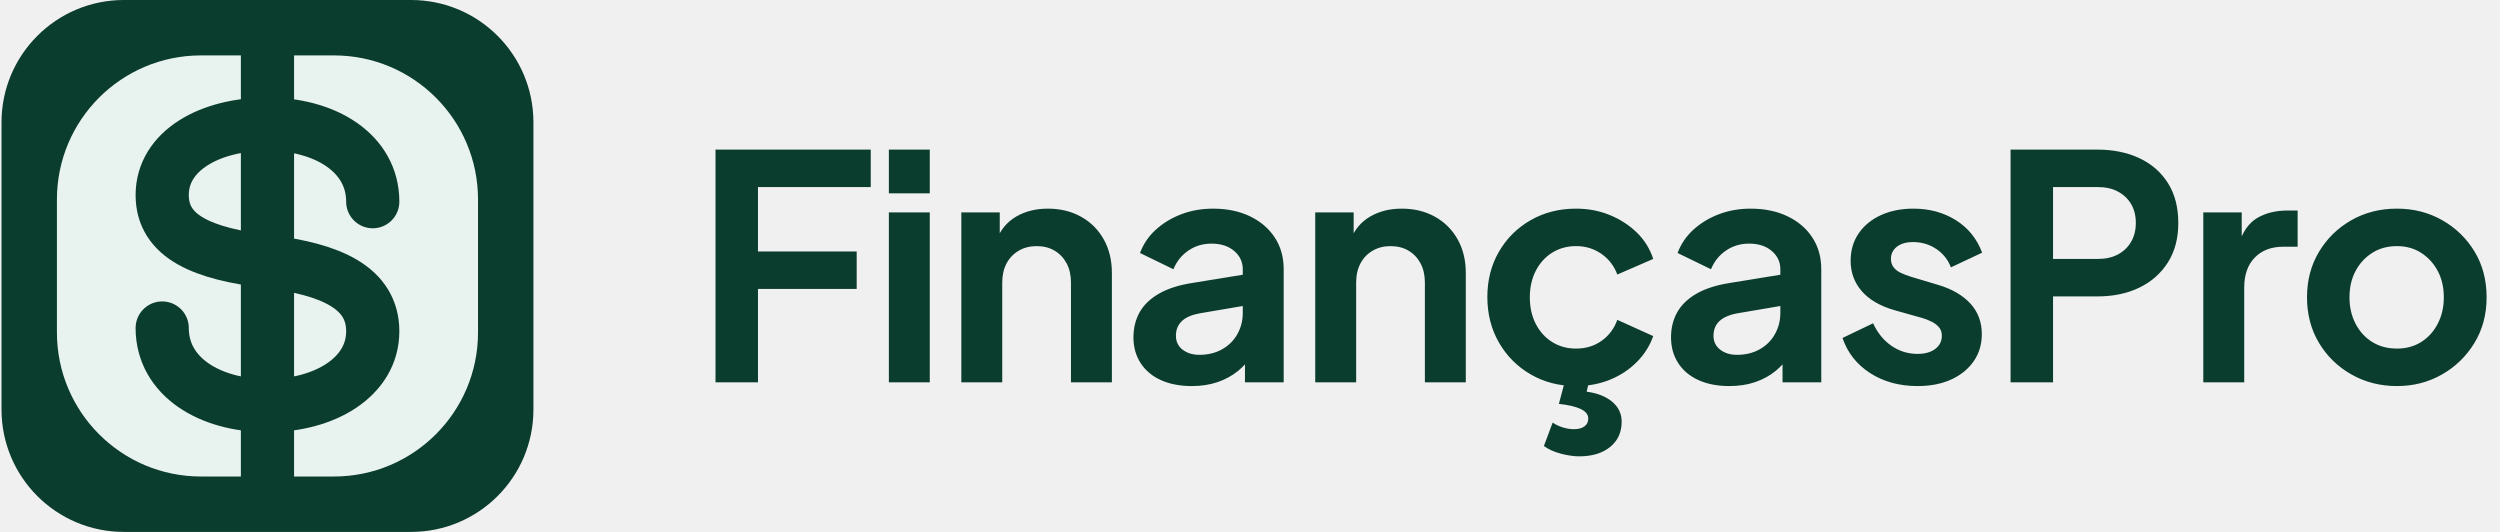
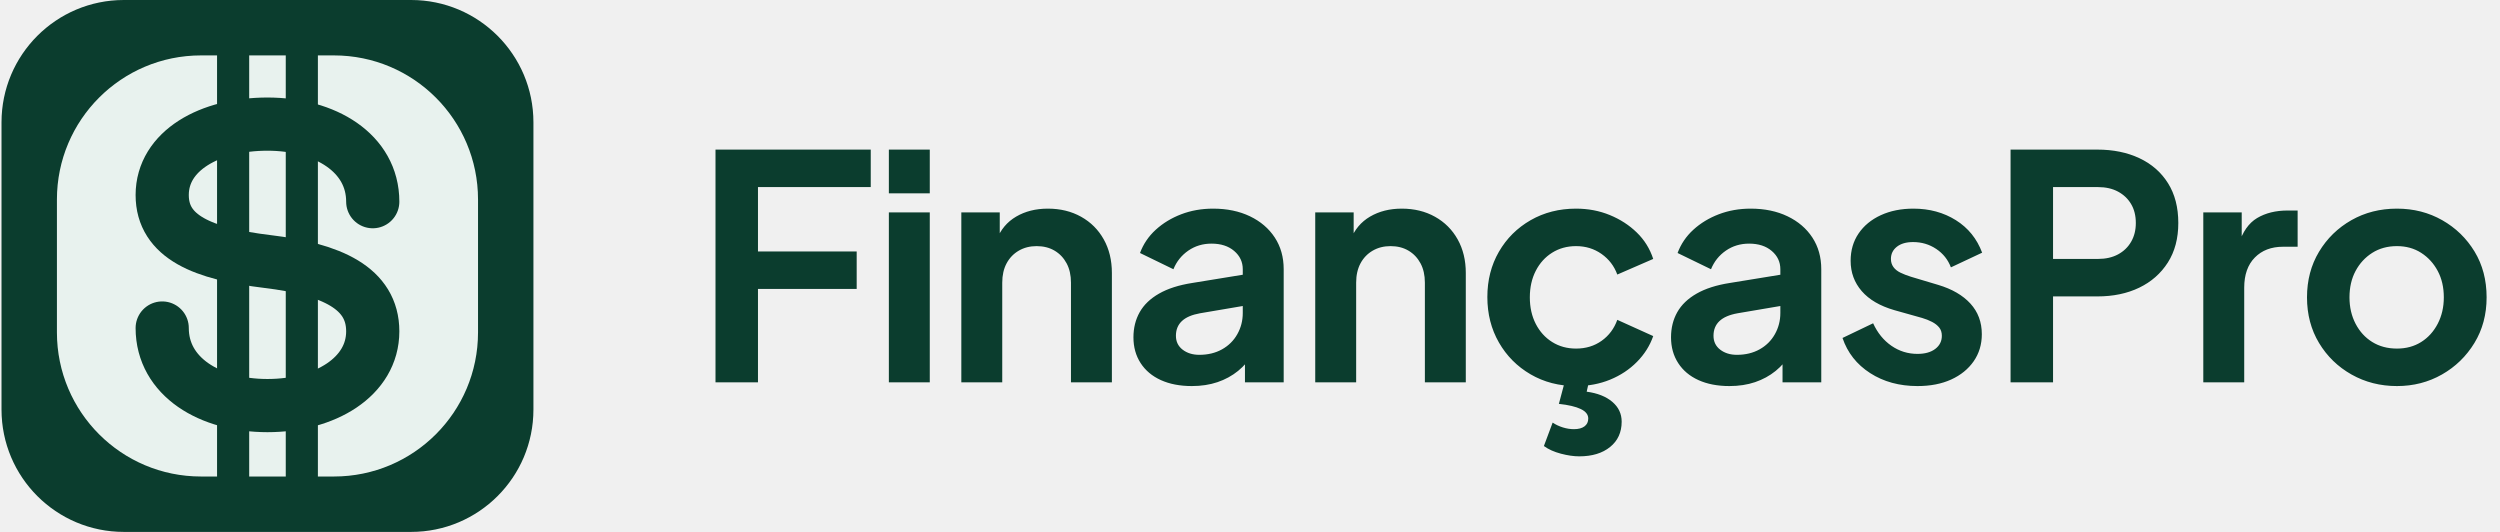
<svg xmlns="http://www.w3.org/2000/svg" viewBox="0 0 187.772 40" width="188" height="40" role="img" aria-label="FinançasPro">
  <rect width="40" height="40" rx="9.2" fill="#0B3D2E" />
  <g transform="scale(0.833333)">
    <mask id="fpl">
      <rect width="48" height="48" fill="#fff" />
      <path d="M33.5,18.2 C33.5,13.8 29.2,11.2 24,11.2 C18.8,11.2 14.5,13.6 14.5,17.6 C14.5,21.4 18.2,22.9 24,23.6 C29.8,24.3 33.5,26 33.5,29.9 C33.5,34 29.2,36.6 24,36.6 C18.8,36.6 14.5,34 14.5,29.6" fill="none" stroke="#000" stroke-width="4.8" stroke-linecap="round" />
-       <path d="M24,5 V43" fill="none" stroke="#000" stroke-width="4.8" stroke-linecap="round" />
+       <path d="M20.9,5 V43 M27.1,5 V43" fill="none" stroke="#000" stroke-width="2.9" stroke-linecap="round" />
    </mask>
    <rect x="5" y="5" width="38" height="38" rx="13" fill="#E8F2EE" mask="url(#fpl)" />
  </g>
  <g transform="translate(52,28.75) scale(0.0234899,-0.0234899)">
    <path d="M72.0 0.0V745.0H569.0V625.0H208.0V419.0H524.0V299.0H208.0V0.0Z M627.0 0.0V544.0H758.0V0.0ZM627.0 605.0V745.0H758.0V605.0Z M859.0 0.0V544.0H982.0V437.0L972.0 456.0Q991.0 505.0 1034.5 530.5Q1078.0 556.0 1136.0 556.0Q1196.0 556.0 1242.5 530.0Q1289.0 504.0 1315.0 457.5Q1341.0 411.0 1341.0 350.0V0.0H1210.0V319.0Q1210.0 355.0 1196.0 381.0Q1182.0 407.0 1157.5 421.5Q1133.0 436.0 1100.0 436.0Q1068.0 436.0 1043.0 421.5Q1018.0 407.0 1004.0 381.0Q990.0 355.0 990.0 319.0V0.0Z M1597.0 -12.0Q1540.0 -12.0 1498.0 7.0Q1456.0 26.0 1433.0 61.5Q1410.0 97.0 1410.0 144.0Q1410.0 189.0 1430.0 224.5Q1450.0 260.0 1492.0 284.0Q1534.0 308.0 1598.0 318.0L1776.0 347.0V247.0L1623.0 221.0Q1584.0 214.0 1565.0 196.0Q1546.0 178.0 1546.0 149.0Q1546.0 121.0 1567.5 104.5Q1589.0 88.0 1621.0 88.0Q1662.0 88.0 1693.5 105.5Q1725.0 123.0 1742.5 154.0Q1760.0 185.0 1760.0 222.0V362.0Q1760.0 397.0 1732.5 420.5Q1705.0 444.0 1660.0 444.0Q1618.0 444.0 1585.5 421.5Q1553.0 399.0 1538.0 362.0L1431.0 414.0Q1447.0 457.0 1481.5 488.5Q1516.0 520.0 1563.0 538.0Q1610.0 556.0 1665.0 556.0Q1732.0 556.0 1783.0 531.5Q1834.0 507.0 1862.5 463.5Q1891.0 420.0 1891.0 362.0V0.0H1767.0V93.0L1795.0 95.0Q1774.0 60.0 1745.0 36.5Q1716.0 13.0 1679.0 0.5Q1642.0 -12.0 1597.0 -12.0Z M1992.0 0.0V544.0H2115.0V437.0L2105.0 456.0Q2124.0 505.0 2167.5 530.5Q2211.0 556.0 2269.0 556.0Q2329.0 556.0 2375.5 530.0Q2422.0 504.0 2448.0 457.5Q2474.0 411.0 2474.0 350.0V0.0H2343.0V319.0Q2343.0 355.0 2329.0 381.0Q2315.0 407.0 2290.5 421.5Q2266.0 436.0 2233.0 436.0Q2201.0 436.0 2176.0 421.5Q2151.0 407.0 2137.0 381.0Q2123.0 355.0 2123.0 319.0V0.0Z M2827.0 -12.0Q2746.0 -12.0 2681.5 25.5Q2617.0 63.0 2580.0 127.5Q2543.0 192.0 2543.0 273.0Q2543.0 354.0 2580.0 418.0Q2617.0 482.0 2681.5 519.0Q2746.0 556.0 2827.0 556.0Q2885.0 556.0 2935.0 535.5Q2985.0 515.0 3021.5 479.5Q3058.0 444.0 3074.0 395.0L2959.0 345.0Q2944.0 386.0 2908.5 411.0Q2873.0 436.0 2827.0 436.0Q2784.0 436.0 2750.5 415.0Q2717.0 394.0 2698.0 357.0Q2679.0 320.0 2679.0 272.0Q2679.0 224.0 2698.0 187.0Q2717.0 150.0 2750.5 129.0Q2784.0 108.0 2827.0 108.0Q2874.0 108.0 2909.0 133.0Q2944.0 158.0 2959.0 200.0L3074.0 148.0Q3058.0 102.0 3022.0 65.5Q2986.0 29.0 2936.0 8.5Q2886.0 -12.0 2827.0 -12.0ZM2837.0 -237.0Q2811.0 -237.0 2778.5 -228.5Q2746.0 -220.0 2724.0 -204.0L2752.0 -129.0Q2767.0 -139.0 2785.0 -144.5Q2803.0 -150.0 2820.0 -150.0Q2842.0 -150.0 2854.0 -141.0Q2866.0 -132.0 2866.0 -116.0Q2866.0 -97.0 2842.0 -85.5Q2818.0 -74.0 2772.0 -69.0L2793.0 10.0H2870.0L2861.0 -30.0Q2913.0 -37.0 2943.0 -62.5Q2973.0 -88.0 2973.0 -126.0Q2973.0 -177.0 2936.0 -207.0Q2899.0 -237.0 2837.0 -237.0Z M3318.0 -12.0Q3261.0 -12.0 3219.0 7.0Q3177.0 26.0 3154.0 61.5Q3131.0 97.0 3131.0 144.0Q3131.0 189.0 3151.0 224.5Q3171.0 260.0 3213.0 284.0Q3255.0 308.0 3319.0 318.0L3497.0 347.0V247.0L3344.0 221.0Q3305.0 214.0 3286.0 196.0Q3267.0 178.0 3267.0 149.0Q3267.0 121.0 3288.5 104.5Q3310.0 88.0 3342.0 88.0Q3383.0 88.0 3414.5 105.5Q3446.0 123.0 3463.5 154.0Q3481.0 185.0 3481.0 222.0V362.0Q3481.0 397.0 3453.5 420.5Q3426.0 444.0 3381.0 444.0Q3339.0 444.0 3306.5 421.5Q3274.0 399.0 3259.0 362.0L3152.0 414.0Q3168.0 457.0 3202.5 488.5Q3237.0 520.0 3284.0 538.0Q3331.0 556.0 3386.0 556.0Q3453.0 556.0 3504.0 531.5Q3555.0 507.0 3583.5 463.5Q3612.0 420.0 3612.0 362.0V0.0H3488.0V93.0L3516.0 95.0Q3495.0 60.0 3466.0 36.5Q3437.0 13.0 3400.0 0.5Q3363.0 -12.0 3318.0 -12.0Z M3920.0 -12.0Q3833.0 -12.0 3768.5 29.5Q3704.0 71.0 3680.0 142.0L3778.0 189.0Q3799.0 143.0 3836.5 117.0Q3874.0 91.0 3920.0 91.0Q3956.0 91.0 3977.0 107.0Q3998.0 123.0 3998.0 149.0Q3998.0 165.0 3989.5 175.5Q3981.0 186.0 3966.5 193.5Q3952.0 201.0 3935.0 206.0L3846.0 231.0Q3777.0 251.0 3741.5 292.0Q3706.0 333.0 3706.0 389.0Q3706.0 439.0 3731.5 476.5Q3757.0 514.0 3802.5 535.0Q3848.0 556.0 3907.0 556.0Q3984.0 556.0 4043.0 519.0Q4102.0 482.0 4127.0 415.0L4027.0 368.0Q4013.0 405.0 3980.0 427.0Q3947.0 449.0 3906.0 449.0Q3873.0 449.0 3854.0 434.0Q3835.0 419.0 3835.0 395.0Q3835.0 380.0 3843.0 369.0Q3851.0 358.0 3865.5 351.0Q3880.0 344.0 3899.0 338.0L3986.0 312.0Q4053.0 292.0 4089.5 252.0Q4126.0 212.0 4126.0 154.0Q4126.0 105.0 4100.0 67.5Q4074.0 30.0 4028.0 9.0Q3982.0 -12.0 3920.0 -12.0Z M4218.0 0.0V745.0H4496.0Q4572.0 745.0 4630.5 717.5Q4689.0 690.0 4722.0 637.5Q4755.0 585.0 4755.0 510.0Q4755.0 436.0 4721.5 383.5Q4688.0 331.0 4630.0 303.0Q4572.0 275.0 4496.0 275.0H4354.0V0.0ZM4354.0 395.0H4498.0Q4535.0 395.0 4562.0 409.5Q4589.0 424.0 4604.0 450.0Q4619.0 476.0 4619.0 510.0Q4619.0 545.0 4604.0 570.5Q4589.0 596.0 4562.0 610.5Q4535.0 625.0 4498.0 625.0H4354.0Z M4835.0 0.0V544.0H4958.0V423.0L4948.0 441.0Q4967.0 502.0 5007.5 526.0Q5048.0 550.0 5105.0 550.0H5137.0V434.0H5090.0Q5034.0 434.0 5000.0 399.5Q4966.0 365.0 4966.0 303.0V0.0Z M5455.0 -12.0Q5375.0 -12.0 5309.5 25.0Q5244.0 62.0 5205.5 126.0Q5167.0 190.0 5167.0 272.0Q5167.0 354.0 5205.5 418.0Q5244.0 482.0 5309.0 519.0Q5374.0 556.0 5455.0 556.0Q5535.0 556.0 5600.0 519.0Q5665.0 482.0 5703.5 418.5Q5742.0 355.0 5742.0 272.0Q5742.0 190.0 5703.0 126.0Q5664.0 62.0 5599.0 25.0Q5534.0 -12.0 5455.0 -12.0ZM5455.0 108.0Q5499.0 108.0 5532.5 129.0Q5566.0 150.0 5585.5 187.5Q5605.0 225.0 5605.0 272.0Q5605.0 320.0 5585.5 356.5Q5566.0 393.0 5532.5 414.5Q5499.0 436.0 5455.0 436.0Q5410.0 436.0 5376.0 414.5Q5342.0 393.0 5322.5 356.5Q5303.0 320.0 5303.0 272.0Q5303.0 225.0 5322.5 187.5Q5342.0 150.0 5376.0 129.0Q5410.0 108.0 5455.0 108.0Z" fill="#0B3D2E" />
  </g>
</svg>
